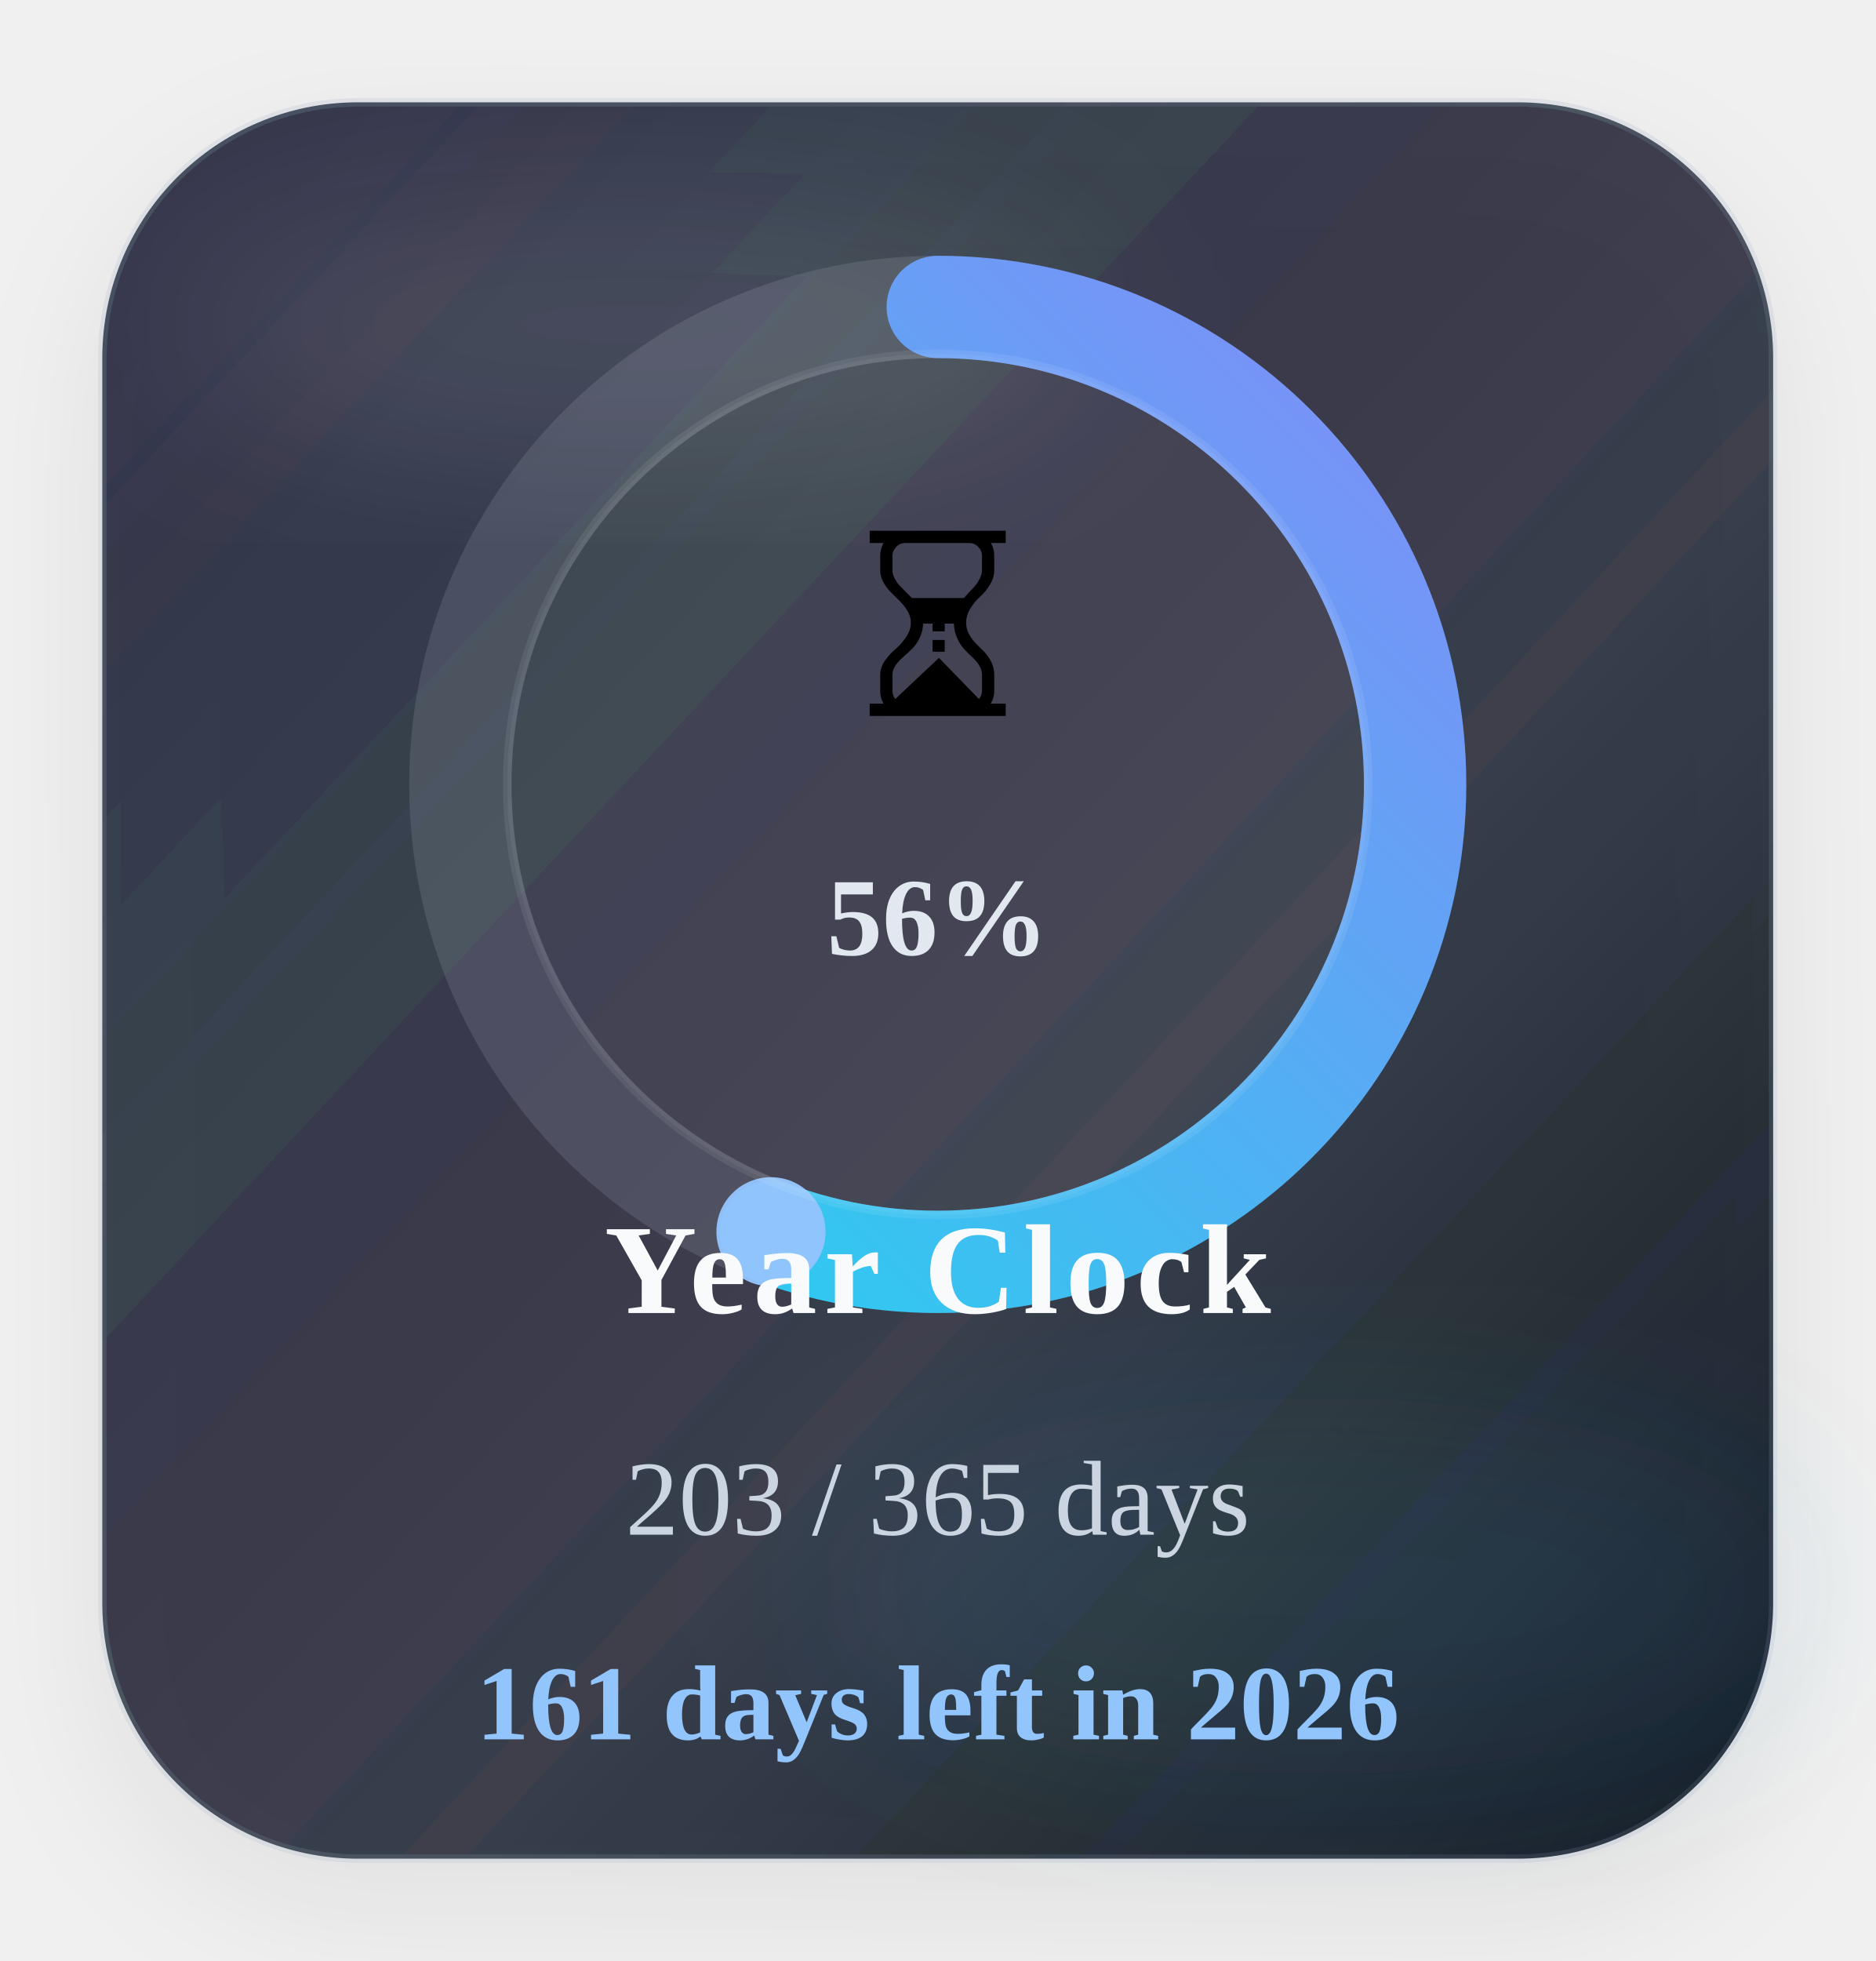
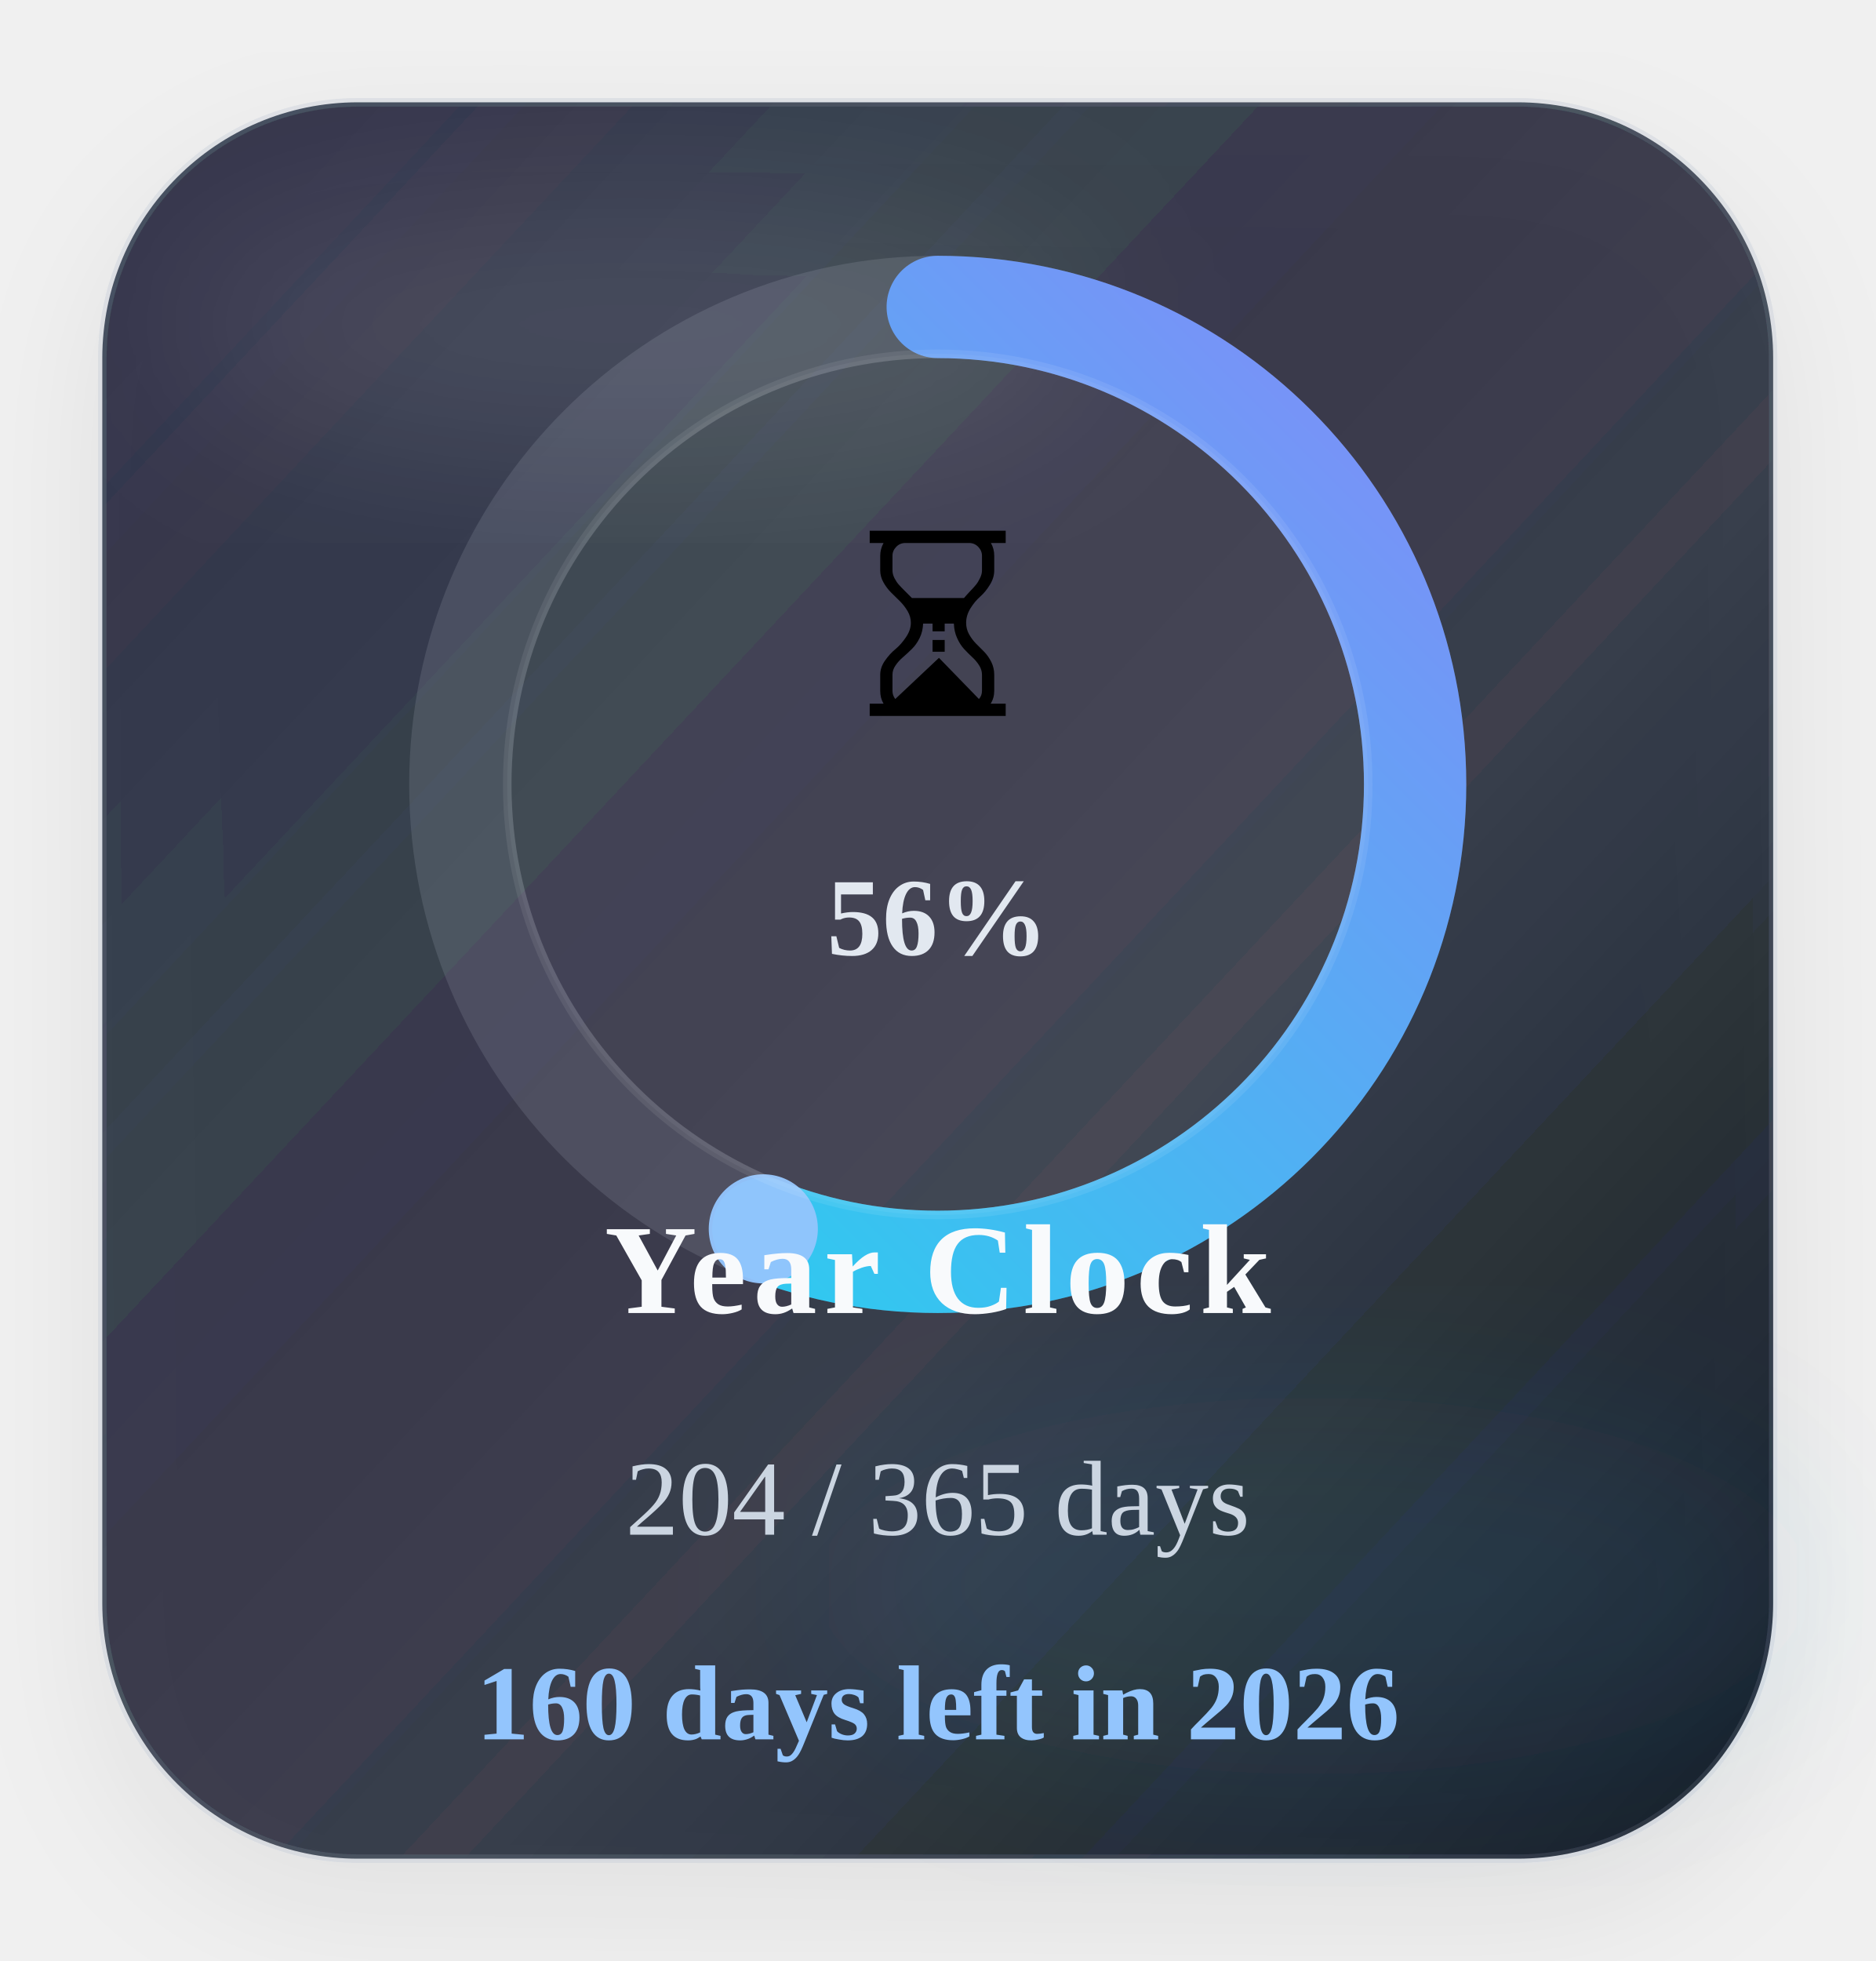
<svg xmlns="http://www.w3.org/2000/svg" width="220" height="230" viewBox="0 0 220 230" role="img" aria-label="Time progress for 2026">
  <defs>
    <linearGradient id="timeGradient" x1="0%" y1="0%" x2="100%" y2="100%">
      <stop offset="0%" stop-color="#22d3ee" />
      <stop offset="100%" stop-color="#818cf8" />
    </linearGradient>
    <linearGradient id="timeCard" x1="0%" y1="0%" x2="100%" y2="100%">
      <stop offset="0%" stop-color="#1c2537" stop-opacity="0.88" />
      <stop offset="60%" stop-color="#111827" stop-opacity="0.8" />
      <stop offset="100%" stop-color="#0b1220" stop-opacity="0.96" />
    </linearGradient>
    <filter id="timeShadow" x="-25%" y="-25%" width="150%" height="150%">
      <feDropShadow dx="0" dy="6" stdDeviation="8" flood-color="#020617" flood-opacity="0.08" />
    </filter>
    <filter id="timeBlur" x="-30%" y="-30%" width="160%" height="160%">
      <feGaussianBlur stdDeviation="10" />
    </filter>
  </defs>
  <rect x="12" y="12" width="196" height="206" rx="30" fill="url(#timeCard)" stroke="#94a3b8" stroke-opacity="0.18" filter="url(#timeShadow)" />
  <ellipse cx="74" cy="38" rx="54" ry="16" fill="#ffffff" fill-opacity="0.09" filter="url(#timeBlur)" />
  <ellipse cx="154" cy="186" rx="58" ry="22" fill="#38bdf8" fill-opacity="0.08" filter="url(#timeBlur)" />
  <circle class="ring-track" cx="110" cy="92" r="56" fill="none" stroke="#cbd5e1" stroke-opacity="0.14" stroke-width="12" />
-   <circle class="progress-ring" cx="110" cy="92" r="56" fill="none" stroke="url(#timeGradient)" stroke-width="12" stroke-linecap="round" stroke-dasharray="351.86" stroke-dashoffset="155.95" data-target-offset="155.95" data-ring-length="351.86" transform="rotate(-90 110 92)" />
-   <circle class="progress-endcap" cx="90.44" cy="144.47" r="6.4" fill="#93c5fd" fill-opacity="0.96" data-center-x="110" data-center-y="92" data-radius="56" data-target-angle="110.4460" />
+   <circle class="progress-ring" cx="110" cy="92" r="56" fill="none" stroke="url(#timeGradient)" stroke-width="12" stroke-linecap="round" stroke-dasharray="351.86" stroke-dashoffset="154.98" data-target-offset="154.98" data-ring-length="351.86" transform="rotate(-90 110 92)" />
+   <circle class="progress-endcap" cx="89.54" cy="144.13" r="6.4" fill="#93c5fd" fill-opacity="0.96" data-center-x="110" data-center-y="92" data-radius="56" data-target-angle="111.4323" />
  <circle class="ring-core" cx="110" cy="92" r="50.5" fill="#ffffff" fill-opacity="0.05" stroke="#ffffff" stroke-opacity="0.08" />
  <text class="progress-emoji" x="110" y="84" text-anchor="middle" font-size="30">⏳</text>
  <text class="progress-percent" x="110" y="112" text-anchor="middle" font-size="13" font-weight="700" fill="#e2e8f0">56%</text>
  <text class="progress-label" x="110" y="154" text-anchor="middle" font-size="15" font-weight="700" letter-spacing="0.8" fill="#f8fafc">Year Clock</text>
-   <text class="progress-value" x="110" y="180" text-anchor="middle" font-size="12.5" fill="#cbd5e1">203 / 365 days</text>
-   <text class="progress-status" data-status-state="remaining" x="110" y="204" text-anchor="middle" font-size="12.5" font-weight="700" fill="#93c5fd">161 days left in 2026</text>
+   <text class="progress-value" x="110" y="180" text-anchor="middle" font-size="12.5" fill="#cbd5e1">204 / 365 days</text>
+   <text class="progress-status" data-status-state="remaining" x="110" y="204" text-anchor="middle" font-size="12.5" font-weight="700" fill="#93c5fd">160 days left in 2026</text>
</svg>
